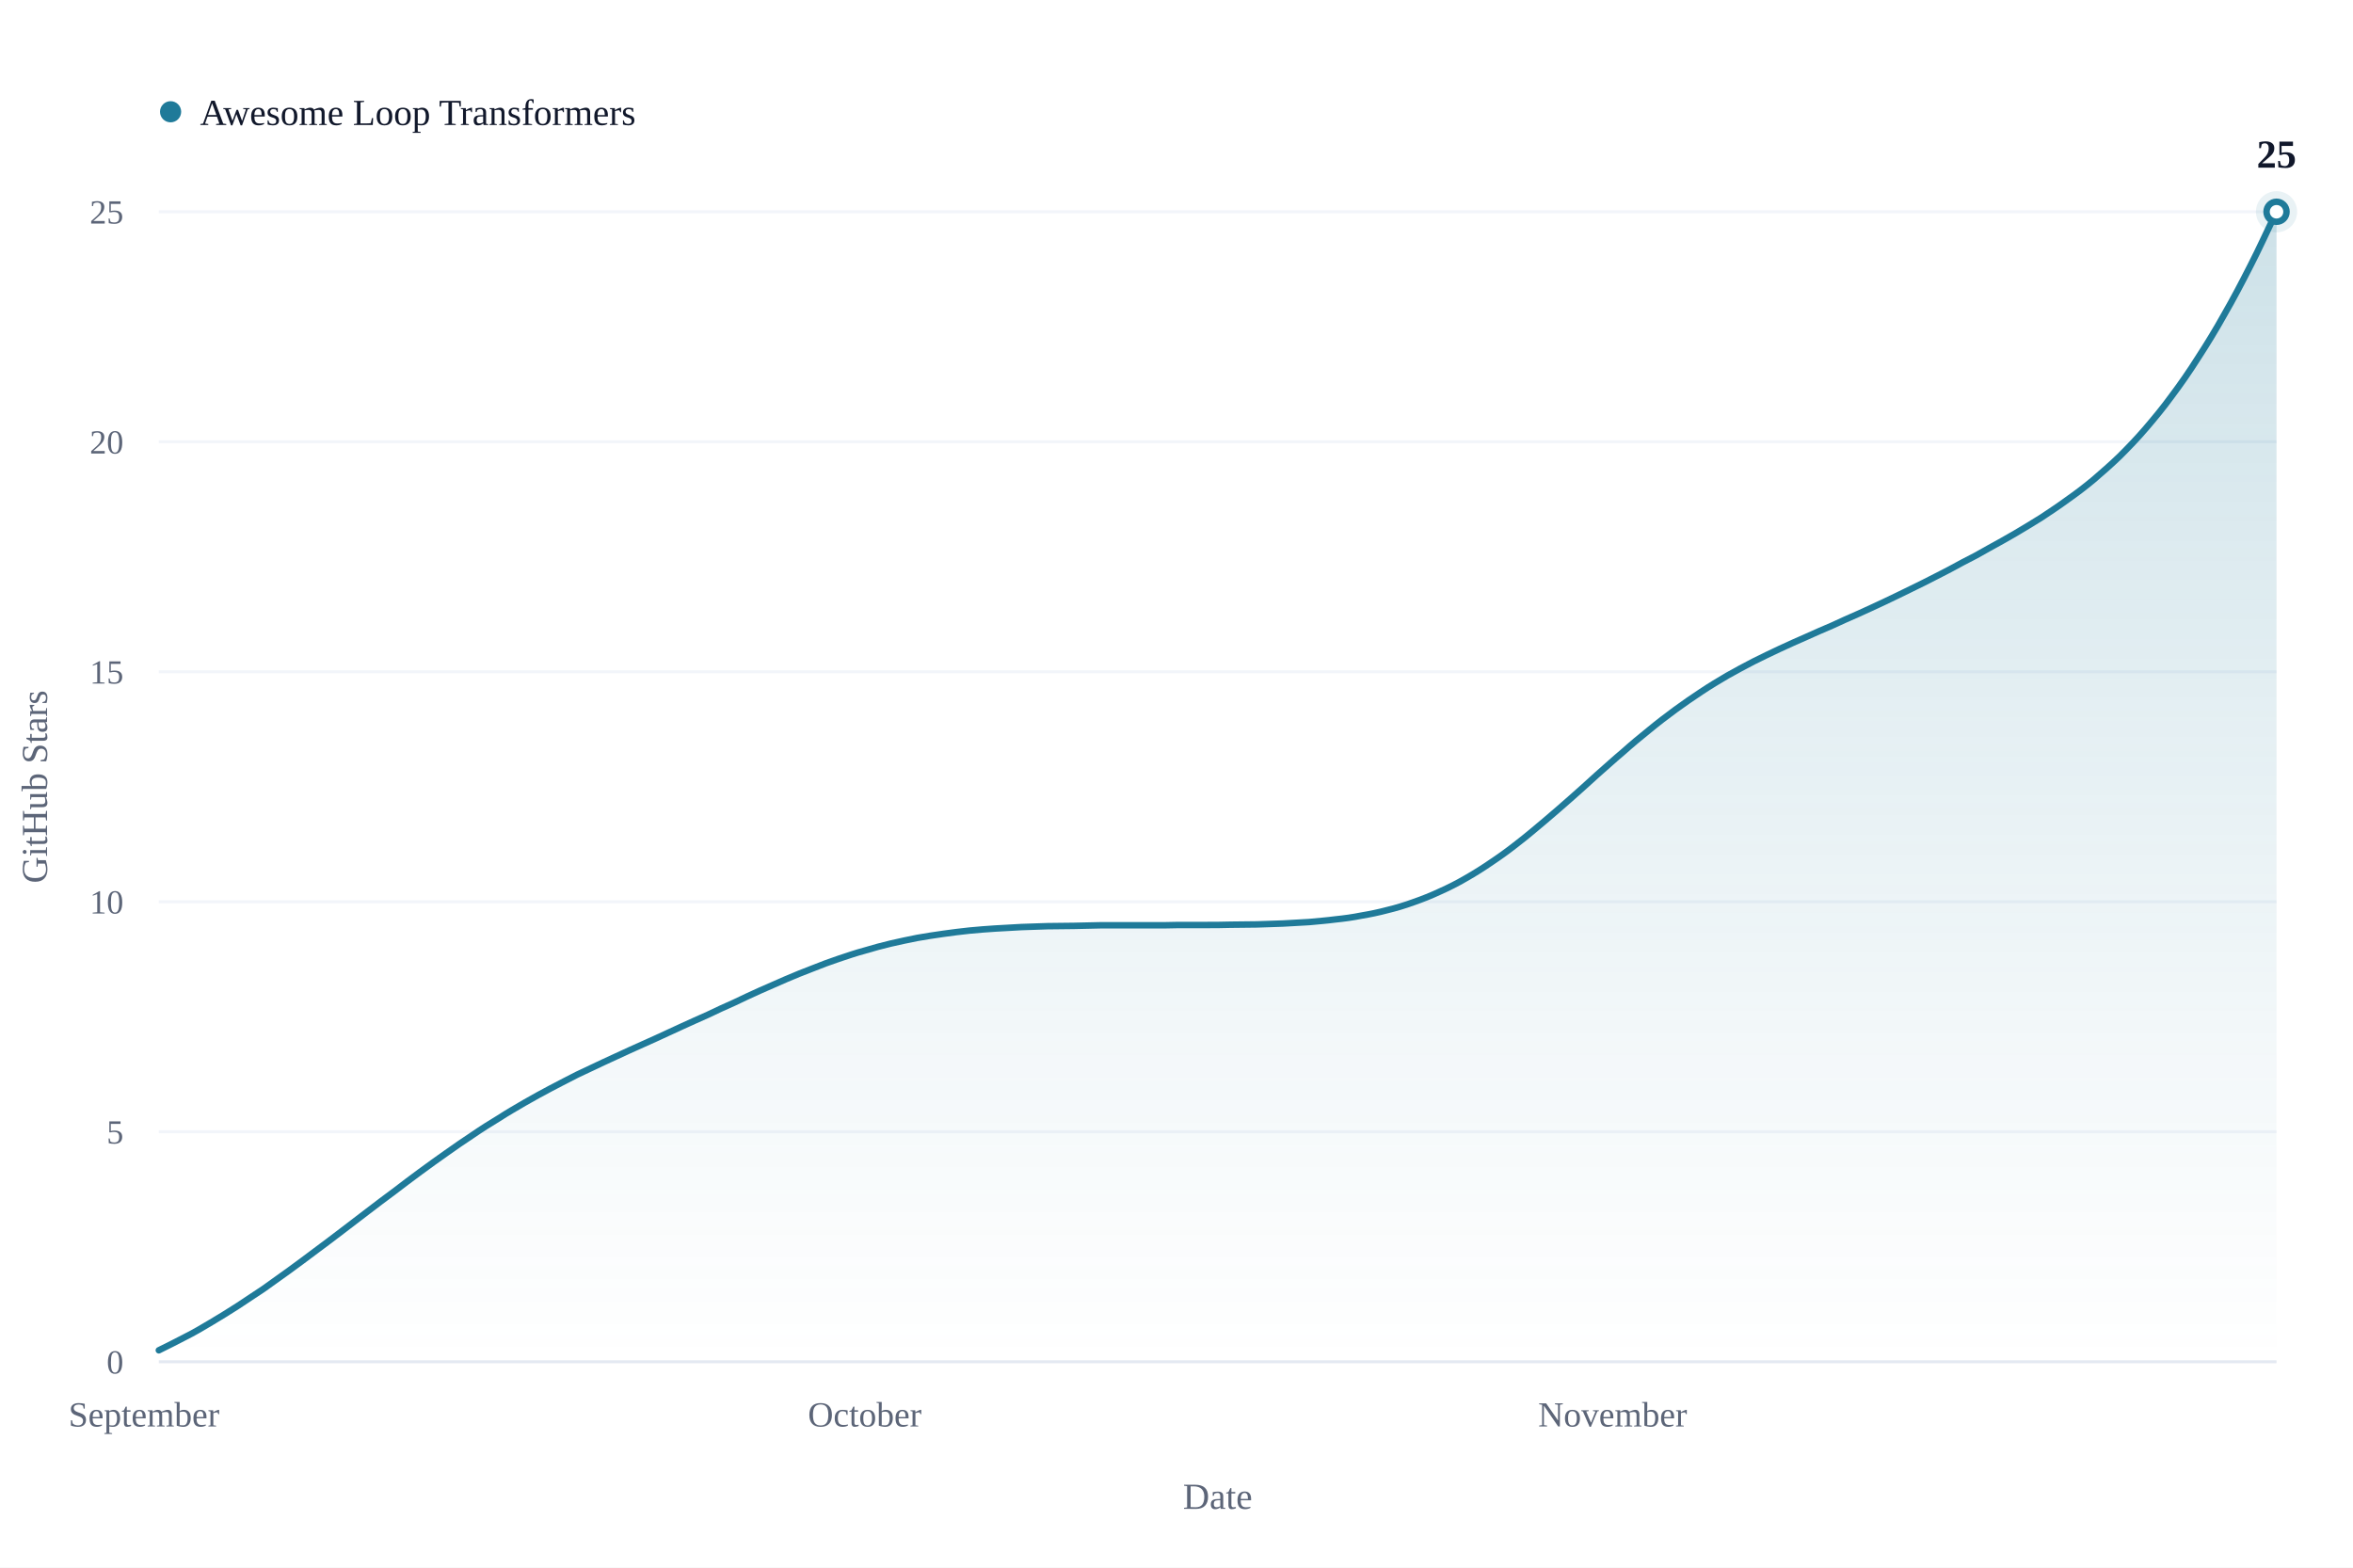
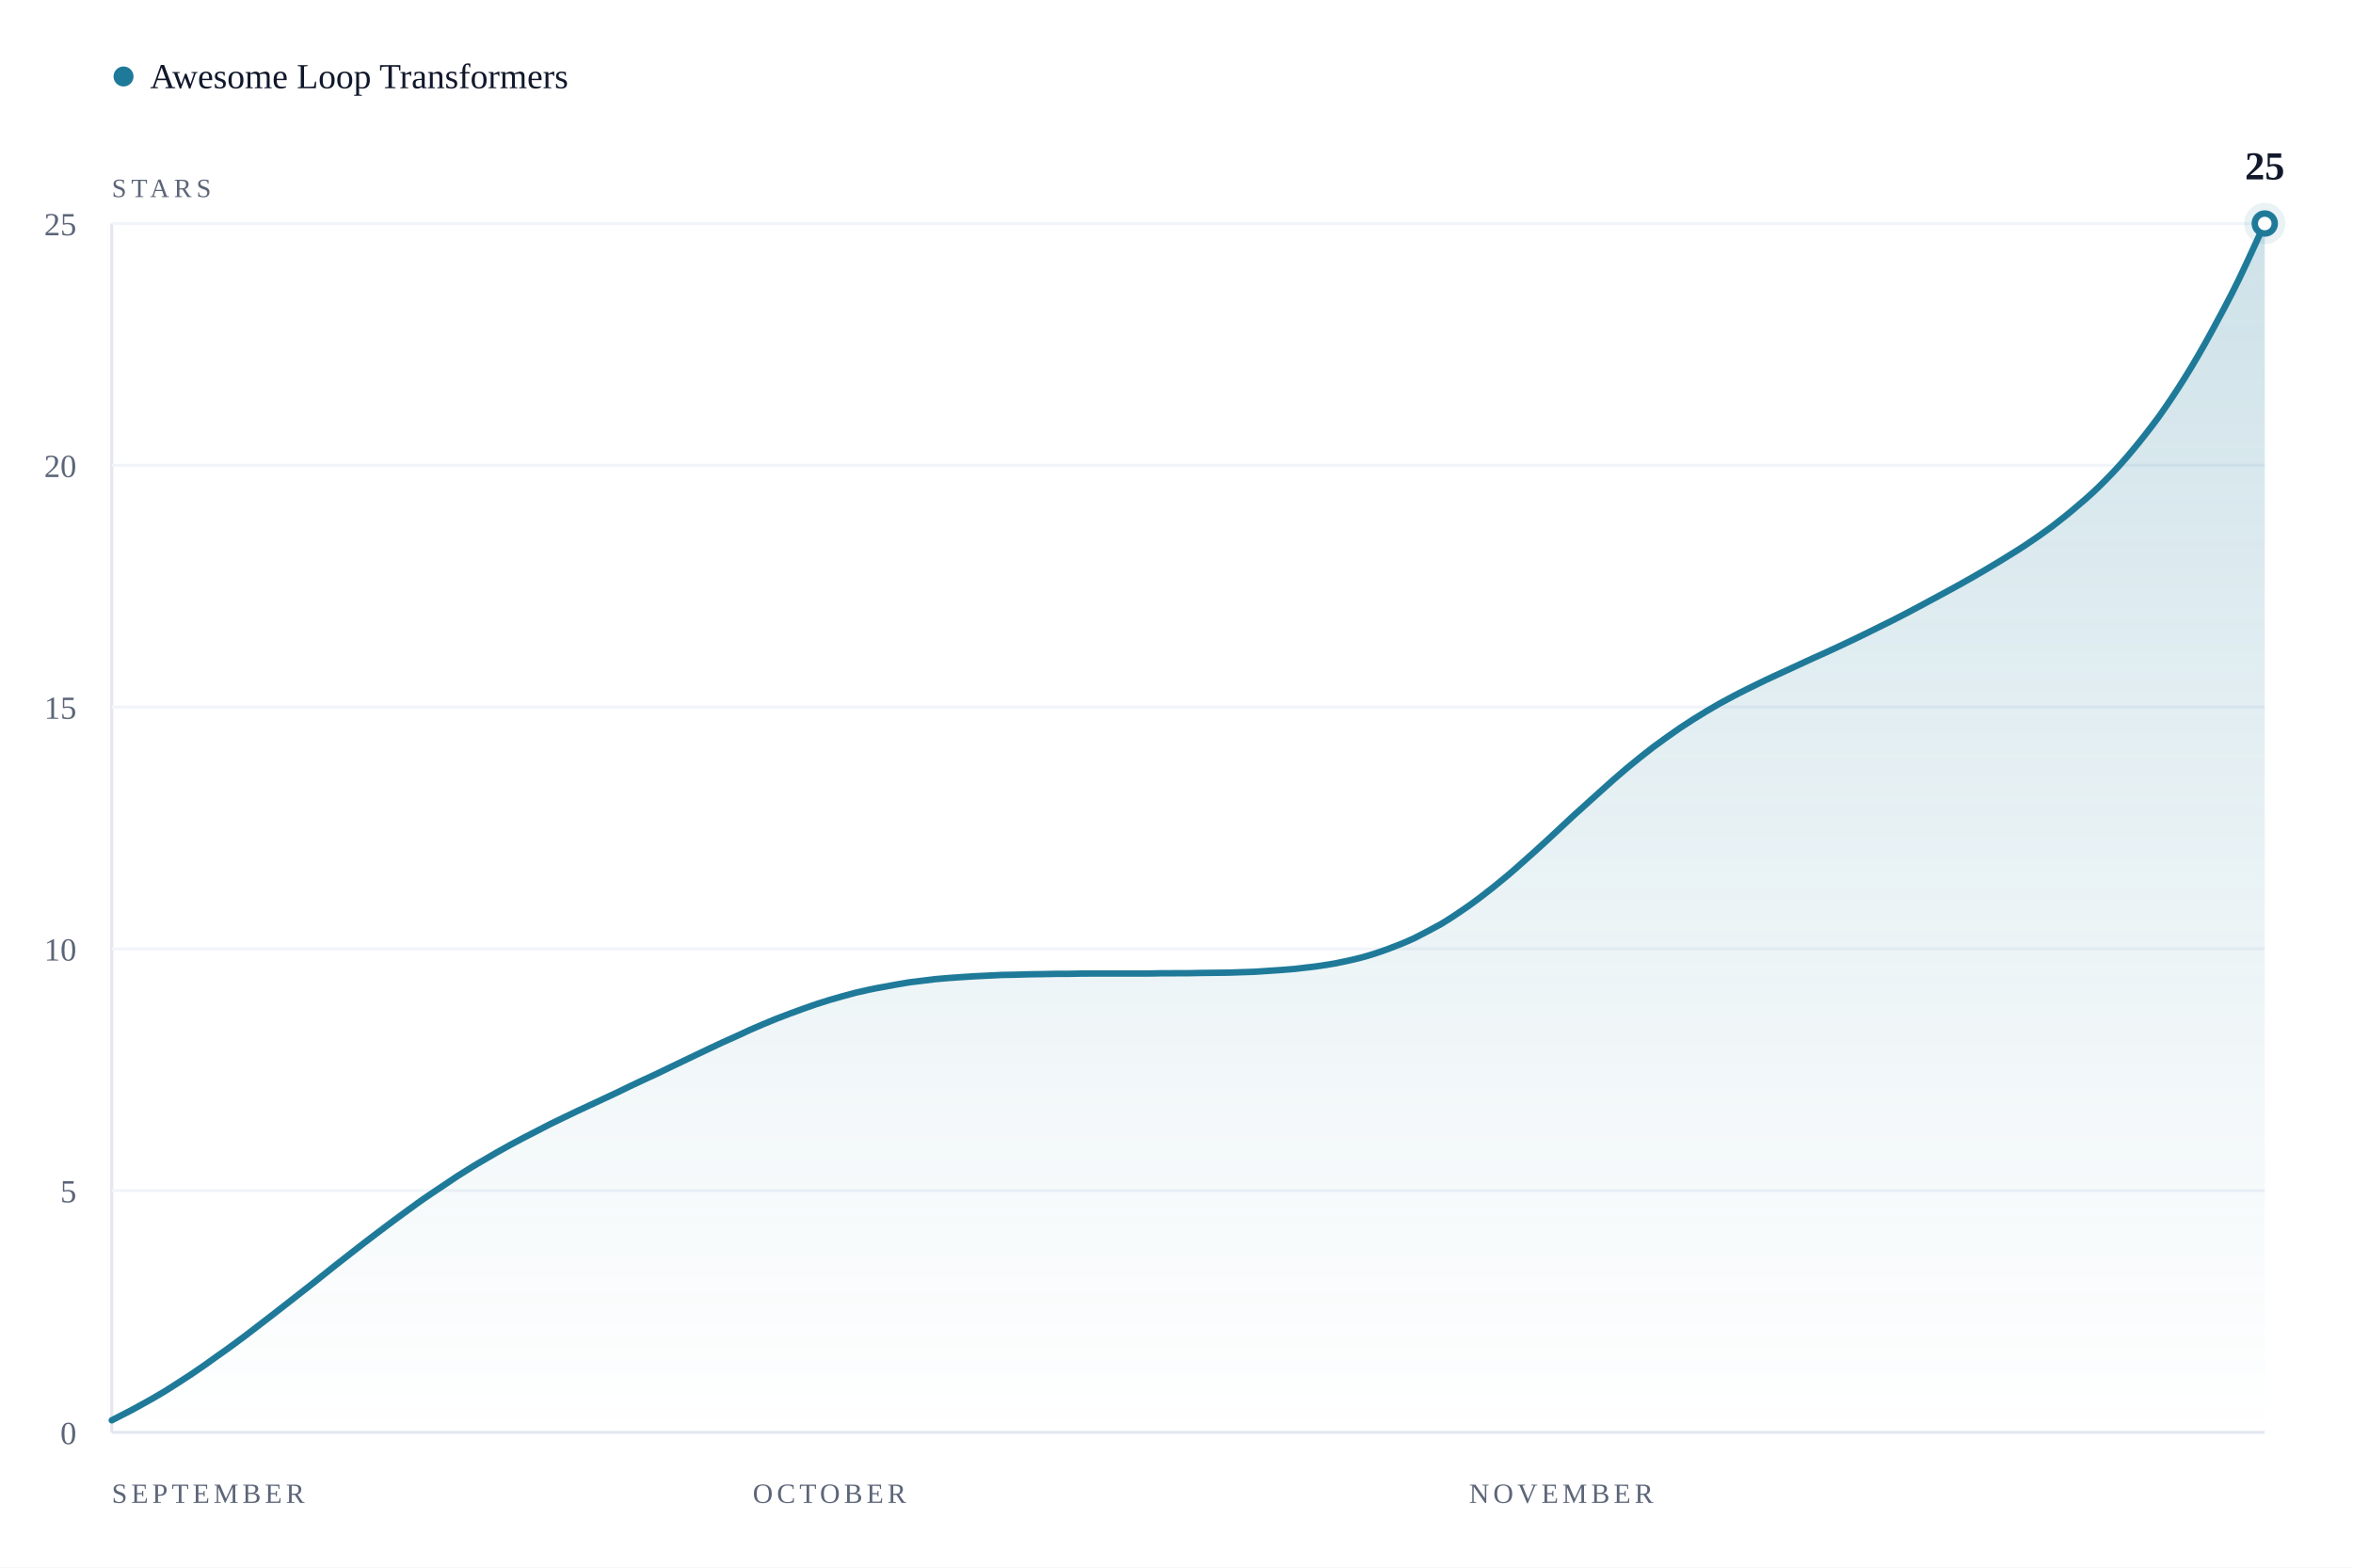
<svg xmlns="http://www.w3.org/2000/svg" width="800" height="533" viewBox="0 0 800 533" role="img" aria-label="25 stars since 2026-09-04">
  <defs>
    <linearGradient id="fill-light" x1="0" y1="0" x2="0" y2="1">
      <stop offset="0%" stop-color="#1F7A99" stop-opacity="0.22" />
      <stop offset="70%" stop-color="#1F7A99" stop-opacity="0.06" />
      <stop offset="100%" stop-color="#1F7A99" stop-opacity="0" />
    </linearGradient>
  </defs>
  <rect width="800" height="533" fill="#FFFFFF" />
-   <line x1="54" y1="463.0" x2="774" y2="463.0" stroke="#E4E9F2" stroke-width="1" />
-   <text x="42" y="467.0" text-anchor="end" font-size="11.5" fill="#5C6578">0</text>
-   <line x1="54" y1="384.8" x2="774" y2="384.8" stroke="#F2F5FA" stroke-width="1" />
-   <text x="42" y="388.8" text-anchor="end" font-size="11.5" fill="#5C6578">5</text>
-   <line x1="54" y1="306.6" x2="774" y2="306.6" stroke="#F2F5FA" stroke-width="1" />
-   <text x="42" y="310.6" text-anchor="end" font-size="11.5" fill="#5C6578">10</text>
-   <line x1="54" y1="228.4" x2="774" y2="228.4" stroke="#F2F5FA" stroke-width="1" />
-   <text x="42" y="232.4" text-anchor="end" font-size="11.5" fill="#5C6578">15</text>
-   <line x1="54" y1="150.2" x2="774" y2="150.2" stroke="#F2F5FA" stroke-width="1" />
-   <text x="42" y="154.2" text-anchor="end" font-size="11.5" fill="#5C6578">20</text>
-   <line x1="54" y1="72.0" x2="774" y2="72.0" stroke="#F2F5FA" stroke-width="1" />
-   <text x="42" y="76.0" text-anchor="end" font-size="11.5" fill="#5C6578">25</text>
-   <text x="23.3" y="485" text-anchor="start" font-size="12" fill="#5C6578">September</text>
-   <text x="294.0" y="485" text-anchor="middle" font-size="12" fill="#5C6578">October</text>
-   <text x="573.6" y="485" text-anchor="end" font-size="12" fill="#5C6578">November</text>
-   <path d="M54.0,459.1 C57.0,457.6 59.9,456.2 62.9,454.6 C65.9,453.1 68.8,451.4 71.8,449.6 C74.7,447.9 77.7,446.0 80.7,444.1 C83.6,442.2 86.6,440.2 89.6,438.2 C92.5,436.1 95.5,434.0 98.4,431.9 C101.4,429.7 104.4,427.5 107.3,425.3 C110.3,423.1 113.3,420.8 116.2,418.6 C119.2,416.3 122.1,414.1 125.1,411.8 C128.1,409.5 131.0,407.3 134.0,405.1 C137.0,402.8 139.9,400.6 142.9,398.4 C145.9,396.2 148.8,394.1 151.8,392.0 C154.7,389.9 157.7,387.9 160.7,385.9 C163.6,383.9 166.6,382.0 169.6,380.2 C172.5,378.3 175.5,376.6 178.4,374.9 C181.4,373.2 184.4,371.5 187.3,370.0 C190.3,368.4 193.3,366.9 196.2,365.4 C199.2,364.0 202.1,362.6 205.1,361.2 C208.1,359.8 211.0,358.5 214.0,357.1 C217.0,355.8 219.9,354.4 222.9,353.1 C225.9,351.7 228.8,350.4 231.8,349.0 C234.7,347.7 237.7,346.3 240.7,345.0 C243.6,343.6 246.6,342.2 249.6,340.9 C252.5,339.5 255.5,338.1 258.4,336.8 C261.4,335.5 264.4,334.2 267.3,332.9 C270.3,331.6 273.3,330.4 276.2,329.3 C279.2,328.1 282.1,327.0 285.1,326.0 C288.1,325.0 291.0,324.0 294.0,323.2 C297.0,322.3 299.9,321.5 302.9,320.8 C305.9,320.1 308.8,319.5 311.8,318.9 C314.7,318.4 317.7,317.9 320.7,317.5 C323.6,317.1 326.6,316.7 329.6,316.4 C332.5,316.1 335.5,315.9 338.4,315.7 C341.4,315.5 344.4,315.4 347.3,315.2 C350.3,315.1 353.3,315.0 356.2,314.9 C359.2,314.9 362.1,314.8 365.1,314.8 C368.1,314.7 371.0,314.7 374.0,314.6 C377.0,314.6 379.9,314.6 382.9,314.6 C385.9,314.6 388.8,314.6 391.8,314.6 C394.7,314.6 397.7,314.6 400.7,314.5 C403.6,314.5 406.6,314.5 409.6,314.5 C412.5,314.5 415.5,314.5 418.4,314.4 C421.4,314.4 424.4,314.3 427.3,314.3 C430.3,314.2 433.3,314.1 436.2,314.0 C439.2,313.8 442.1,313.7 445.1,313.5 C448.1,313.2 451.0,313.0 454.0,312.6 C457.0,312.3 459.9,311.9 462.9,311.3 C465.9,310.8 468.8,310.2 471.8,309.4 C474.7,308.7 477.7,307.8 480.7,306.7 C483.6,305.7 486.6,304.5 489.6,303.1 C492.5,301.8 495.5,300.3 498.4,298.6 C501.4,296.9 504.4,295.0 507.3,293.0 C510.3,291.0 513.3,288.8 516.2,286.5 C519.2,284.2 522.1,281.7 525.1,279.2 C528.1,276.7 531.0,274.1 534.0,271.5 C537.0,268.9 539.9,266.2 542.9,263.5 C545.9,260.9 548.8,258.2 551.8,255.7 C554.7,253.1 557.7,250.6 560.7,248.2 C563.6,245.8 566.6,243.5 569.6,241.3 C572.5,239.2 575.5,237.1 578.4,235.2 C581.4,233.2 584.4,231.4 587.3,229.7 C590.3,228.0 593.3,226.4 596.2,224.9 C599.2,223.4 602.1,222.0 605.1,220.6 C608.1,219.2 611.0,217.9 614.0,216.6 C617.0,215.2 619.9,214.0 622.9,212.7 C625.9,211.3 628.8,210.0 631.8,208.7 C634.7,207.4 637.7,206.0 640.7,204.6 C643.6,203.2 646.6,201.8 649.6,200.3 C652.5,198.9 655.5,197.4 658.4,195.9 C661.4,194.4 664.4,192.8 667.3,191.2 C670.3,189.7 673.3,188.1 676.2,186.4 C679.2,184.8 682.1,183.1 685.1,181.4 C688.1,179.6 691.0,177.9 694.0,176.0 C697.0,174.0 699.9,172.1 702.9,169.9 C705.9,167.8 708.8,165.6 711.8,163.1 C714.7,160.6 717.7,158.0 720.7,155.1 C723.6,152.2 726.6,149.1 729.6,145.6 C732.5,142.2 735.5,138.6 738.4,134.6 C741.4,130.6 744.4,126.3 747.3,121.7 C750.3,117.1 753.3,112.2 756.2,107.0 C759.2,101.8 762.1,96.3 765.1,90.4 C768.1,84.6 771.0,78.1 774.0,72.0 L774.0,463 L54.0,463 Z" fill="url(#fill-light)" />
-   <path d="M54.0,459.1 C57.0,457.6 59.9,456.2 62.9,454.6 C65.9,453.1 68.8,451.4 71.8,449.6 C74.7,447.9 77.7,446.0 80.7,444.1 C83.6,442.2 86.6,440.2 89.6,438.2 C92.5,436.1 95.5,434.0 98.4,431.9 C101.4,429.7 104.4,427.5 107.3,425.3 C110.3,423.1 113.3,420.8 116.2,418.6 C119.2,416.3 122.1,414.1 125.1,411.8 C128.1,409.5 131.0,407.3 134.0,405.1 C137.0,402.8 139.9,400.6 142.9,398.4 C145.9,396.2 148.8,394.1 151.8,392.0 C154.7,389.9 157.7,387.9 160.7,385.9 C163.6,383.9 166.6,382.0 169.6,380.2 C172.5,378.3 175.5,376.6 178.4,374.9 C181.4,373.2 184.4,371.5 187.3,370.0 C190.3,368.4 193.3,366.9 196.2,365.4 C199.2,364.0 202.1,362.6 205.1,361.2 C208.1,359.8 211.0,358.5 214.0,357.1 C217.0,355.8 219.9,354.4 222.9,353.1 C225.9,351.7 228.8,350.4 231.8,349.0 C234.7,347.7 237.7,346.3 240.7,345.0 C243.6,343.6 246.6,342.2 249.6,340.9 C252.5,339.5 255.5,338.1 258.4,336.8 C261.4,335.5 264.4,334.2 267.3,332.9 C270.3,331.6 273.3,330.4 276.2,329.3 C279.2,328.1 282.1,327.0 285.1,326.0 C288.1,325.0 291.0,324.0 294.0,323.2 C297.0,322.3 299.9,321.5 302.9,320.8 C305.9,320.1 308.8,319.5 311.8,318.9 C314.7,318.4 317.7,317.9 320.7,317.5 C323.6,317.1 326.6,316.7 329.6,316.4 C332.5,316.1 335.5,315.9 338.4,315.7 C341.4,315.5 344.4,315.4 347.3,315.2 C350.3,315.1 353.3,315.0 356.2,314.9 C359.2,314.9 362.1,314.8 365.1,314.8 C368.1,314.7 371.0,314.7 374.0,314.6 C377.0,314.6 379.9,314.6 382.9,314.6 C385.9,314.6 388.8,314.6 391.8,314.6 C394.7,314.6 397.7,314.6 400.7,314.5 C403.6,314.5 406.6,314.5 409.6,314.5 C412.5,314.5 415.5,314.5 418.4,314.4 C421.4,314.4 424.4,314.3 427.3,314.3 C430.3,314.2 433.3,314.1 436.2,314.0 C439.2,313.8 442.1,313.7 445.1,313.5 C448.1,313.2 451.0,313.0 454.0,312.6 C457.0,312.3 459.9,311.9 462.9,311.3 C465.9,310.8 468.8,310.2 471.8,309.4 C474.7,308.7 477.7,307.8 480.7,306.7 C483.6,305.7 486.6,304.5 489.6,303.1 C492.5,301.8 495.5,300.3 498.4,298.6 C501.4,296.9 504.4,295.0 507.3,293.0 C510.3,291.0 513.3,288.8 516.2,286.5 C519.2,284.2 522.1,281.7 525.1,279.2 C528.1,276.7 531.0,274.1 534.0,271.5 C537.0,268.9 539.9,266.2 542.9,263.5 C545.9,260.9 548.8,258.2 551.8,255.7 C554.7,253.1 557.7,250.6 560.7,248.2 C563.6,245.8 566.6,243.5 569.6,241.3 C572.5,239.2 575.5,237.1 578.4,235.2 C581.4,233.2 584.4,231.4 587.3,229.7 C590.3,228.0 593.3,226.4 596.2,224.9 C599.2,223.4 602.1,222.0 605.1,220.6 C608.1,219.2 611.0,217.9 614.0,216.6 C617.0,215.2 619.9,214.0 622.9,212.7 C625.9,211.3 628.8,210.0 631.8,208.7 C634.7,207.4 637.7,206.0 640.7,204.6 C643.6,203.2 646.6,201.8 649.6,200.3 C652.5,198.9 655.5,197.4 658.4,195.9 C661.4,194.4 664.4,192.8 667.3,191.2 C670.3,189.7 673.3,188.1 676.2,186.4 C679.2,184.8 682.1,183.1 685.1,181.4 C688.1,179.6 691.0,177.9 694.0,176.0 C697.0,174.0 699.9,172.1 702.9,169.9 C705.9,167.8 708.8,165.6 711.8,163.1 C714.7,160.6 717.7,158.0 720.7,155.1 C723.6,152.2 726.6,149.1 729.6,145.6 C732.5,142.2 735.5,138.6 738.4,134.6 C741.4,130.6 744.4,126.3 747.3,121.7 C750.3,117.1 753.3,112.2 756.2,107.0 C759.2,101.8 762.1,96.3 765.1,90.4 C768.1,84.6 771.0,78.1 774.0,72.0" fill="none" stroke="#1F7A99" stroke-width="2.2" stroke-linecap="round" />
-   <circle cx="774.0" cy="72.0" r="7" fill="#1F7A99" opacity="0.10" />
-   <circle cx="774.0" cy="72.0" r="3.4" fill="#FFFFFF" stroke="#1F7A99" stroke-width="2.2" />
-   <text x="774.0" y="57.0" text-anchor="middle" font-size="13.5" font-weight="700" fill="#11182B">25</text>
-   <circle cx="58" cy="38" r="3.6" fill="#1F7A99" />
-   <text x="68" y="42.5" font-size="12.5" fill="#11182B">Awesome Loop Transformers</text>
-   <text x="414.0" y="513" text-anchor="middle" font-size="12.5" fill="#5C6578">Date</text>
-   <text x="16" y="267.5" text-anchor="middle" font-size="12.5" fill="#5C6578" transform="rotate(-90 16 267.5)">GitHub Stars</text>
+   <line x1="38" y1="76" x2="38" y2="487" stroke="#E2E7F0" stroke-width="1" />
+   <line x1="38" y1="487.0" x2="770" y2="487.0" stroke="#E2E7F0" stroke-width="1" />
+   <text x="26" y="491.0" text-anchor="end" font-size="11" fill="#5C6578">0</text>
+   <line x1="38" y1="404.8" x2="770" y2="404.8" stroke="#F1F4F9" stroke-width="1" />
+   <text x="26" y="408.8" text-anchor="end" font-size="11" fill="#5C6578">5</text>
+   <line x1="38" y1="322.6" x2="770" y2="322.6" stroke="#F1F4F9" stroke-width="1" />
+   <text x="26" y="326.6" text-anchor="end" font-size="11" fill="#5C6578">10</text>
+   <line x1="38" y1="240.4" x2="770" y2="240.4" stroke="#F1F4F9" stroke-width="1" />
+   <text x="26" y="244.4" text-anchor="end" font-size="11" fill="#5C6578">15</text>
+   <line x1="38" y1="158.2" x2="770" y2="158.2" stroke="#F1F4F9" stroke-width="1" />
+   <text x="26" y="162.2" text-anchor="end" font-size="11" fill="#5C6578">20</text>
+   <line x1="38" y1="76.0" x2="770" y2="76.0" stroke="#F1F4F9" stroke-width="1" />
+   <text x="26" y="80.0" text-anchor="end" font-size="11" fill="#5C6578">25</text>
+   <text x="38.0" y="511" text-anchor="start" font-size="9.5" letter-spacing="0.14em" fill="#5C6578">SEPTEMBER</text>
+   <text x="282.0" y="511" text-anchor="middle" font-size="9.5" letter-spacing="0.14em" fill="#5C6578">OCTOBER</text>
+   <text x="562.1" y="511" text-anchor="end" font-size="9.5" letter-spacing="0.14em" fill="#5C6578">NOVEMBER</text>
+   <path d="M38.0,482.9 C41.0,481.3 44.0,479.9 47.0,478.2 C50.0,476.6 53.1,474.8 56.1,473.0 C59.1,471.1 62.1,469.2 65.1,467.2 C68.1,465.2 71.1,463.1 74.1,460.9 C77.2,458.8 80.2,456.5 83.2,454.3 C86.2,452.0 89.2,449.7 92.2,447.4 C95.2,445.1 98.2,442.7 101.3,440.3 C104.3,438.0 107.3,435.6 110.3,433.2 C113.3,430.8 116.3,428.4 119.3,426.1 C122.3,423.7 125.4,421.4 128.4,419.1 C131.4,416.8 134.4,414.6 137.4,412.4 C140.4,410.2 143.4,408.0 146.4,406.0 C149.5,403.9 152.5,401.9 155.5,399.9 C158.5,398.0 161.5,396.1 164.5,394.4 C167.5,392.6 170.5,390.9 173.6,389.2 C176.6,387.6 179.6,386.0 182.6,384.5 C185.6,382.9 188.6,381.4 191.6,380.0 C194.6,378.5 197.7,377.1 200.7,375.7 C203.7,374.3 206.7,372.9 209.7,371.5 C212.7,370.0 215.7,368.6 218.7,367.2 C221.8,365.8 224.8,364.4 227.8,362.9 C230.8,361.5 233.8,360.0 236.8,358.6 C239.8,357.2 242.8,355.7 245.9,354.3 C248.9,353.0 251.9,351.6 254.9,350.2 C257.9,348.9 260.9,347.6 263.9,346.4 C266.9,345.2 270.0,344.1 273.0,343.0 C276.0,341.9 279.0,340.9 282.0,340.0 C285.0,339.1 288.0,338.3 291.0,337.5 C294.0,336.8 297.1,336.1 300.1,335.6 C303.1,335.0 306.1,334.5 309.1,334.0 C312.1,333.6 315.1,333.3 318.1,332.9 C321.2,332.6 324.2,332.4 327.2,332.2 C330.2,332.0 333.2,331.8 336.2,331.7 C339.2,331.5 342.2,331.4 345.3,331.4 C348.3,331.3 351.3,331.2 354.3,331.2 C357.3,331.1 360.3,331.1 363.3,331.1 C366.3,331.0 369.4,331.0 372.4,331.0 C375.4,331.0 378.4,331.0 381.4,331.0 C384.4,331.0 387.4,331.0 390.4,331.0 C393.5,330.9 396.5,330.9 399.5,330.9 C402.5,330.9 405.5,330.9 408.5,330.8 C411.5,330.8 414.5,330.7 417.6,330.7 C420.6,330.6 423.6,330.5 426.6,330.4 C429.6,330.2 432.6,330.0 435.6,329.8 C438.6,329.6 441.7,329.3 444.7,328.9 C447.7,328.6 450.7,328.1 453.7,327.6 C456.7,327.0 459.7,326.4 462.7,325.6 C465.8,324.8 468.8,323.8 471.8,322.7 C474.8,321.6 477.8,320.4 480.8,319.0 C483.8,317.5 486.8,315.9 489.9,314.2 C492.9,312.4 495.9,310.4 498.9,308.3 C501.9,306.2 504.9,303.9 507.9,301.5 C510.9,299.1 514.0,296.5 517.0,293.8 C520.0,291.2 523.0,288.4 526.0,285.7 C529.0,282.9 532.0,280.1 535.0,277.3 C538.0,274.6 541.1,271.8 544.1,269.1 C547.1,266.4 550.1,263.7 553.1,261.2 C556.1,258.7 559.1,256.3 562.1,254.0 C565.2,251.7 568.2,249.6 571.2,247.5 C574.2,245.5 577.2,243.6 580.2,241.8 C583.2,240.0 586.2,238.3 589.3,236.7 C592.3,235.1 595.3,233.7 598.3,232.2 C601.3,230.7 604.3,229.4 607.3,228.0 C610.3,226.6 613.4,225.2 616.4,223.8 C619.4,222.5 622.4,221.1 625.4,219.7 C628.4,218.3 631.4,216.9 634.4,215.4 C637.5,213.9 640.5,212.4 643.5,210.9 C646.5,209.4 649.5,207.8 652.5,206.2 C655.5,204.6 658.5,203.0 661.6,201.3 C664.6,199.7 667.6,198.0 670.6,196.3 C673.6,194.6 676.6,192.8 679.6,191.0 C682.6,189.1 685.7,187.3 688.7,185.3 C691.7,183.3 694.7,181.2 697.7,179.0 C700.7,176.7 703.7,174.3 706.7,171.7 C709.8,169.1 712.8,166.4 715.8,163.3 C718.8,160.3 721.8,157.0 724.8,153.4 C727.8,149.8 730.8,146.0 733.9,141.8 C736.9,137.6 739.9,133.1 742.9,128.3 C745.9,123.5 748.9,118.3 751.9,112.8 C754.9,107.3 758.0,101.5 761.0,95.4 C764.0,89.2 767.0,82.5 770.0,76.0 L770.0,487 L38.0,487 Z" fill="url(#fill-light)" />
+   <path d="M38.0,482.9 C41.0,481.3 44.0,479.9 47.0,478.2 C50.0,476.6 53.1,474.8 56.1,473.0 C59.1,471.1 62.1,469.2 65.1,467.2 C68.1,465.2 71.1,463.1 74.1,460.9 C77.2,458.8 80.2,456.5 83.2,454.3 C86.2,452.0 89.2,449.7 92.2,447.4 C95.2,445.1 98.2,442.7 101.3,440.3 C104.3,438.0 107.3,435.6 110.3,433.2 C113.3,430.8 116.3,428.4 119.3,426.1 C122.3,423.7 125.4,421.4 128.4,419.1 C131.4,416.8 134.4,414.6 137.4,412.4 C140.4,410.2 143.4,408.0 146.4,406.0 C149.5,403.9 152.5,401.9 155.5,399.9 C158.5,398.0 161.5,396.1 164.5,394.4 C167.5,392.6 170.5,390.9 173.6,389.2 C176.6,387.6 179.6,386.0 182.6,384.5 C185.6,382.9 188.6,381.4 191.6,380.0 C194.6,378.5 197.7,377.1 200.7,375.7 C203.7,374.3 206.7,372.9 209.7,371.5 C212.7,370.0 215.7,368.6 218.7,367.2 C221.8,365.8 224.8,364.4 227.8,362.9 C230.8,361.5 233.8,360.0 236.8,358.6 C239.8,357.2 242.8,355.7 245.9,354.3 C248.9,353.0 251.9,351.6 254.9,350.2 C257.9,348.9 260.9,347.6 263.9,346.4 C266.9,345.2 270.0,344.1 273.0,343.0 C276.0,341.9 279.0,340.9 282.0,340.0 C285.0,339.1 288.0,338.3 291.0,337.5 C294.0,336.8 297.1,336.1 300.1,335.6 C303.1,335.0 306.1,334.5 309.1,334.0 C312.1,333.6 315.1,333.3 318.1,332.9 C321.2,332.6 324.2,332.4 327.2,332.2 C330.2,332.0 333.2,331.8 336.2,331.7 C339.2,331.5 342.2,331.4 345.3,331.4 C348.3,331.3 351.3,331.2 354.3,331.2 C357.3,331.1 360.3,331.1 363.3,331.1 C366.3,331.0 369.4,331.0 372.4,331.0 C375.4,331.0 378.4,331.0 381.4,331.0 C384.4,331.0 387.4,331.0 390.4,331.0 C393.5,330.9 396.5,330.9 399.5,330.9 C402.5,330.9 405.5,330.9 408.5,330.8 C411.5,330.8 414.5,330.7 417.6,330.7 C420.6,330.6 423.6,330.5 426.6,330.4 C429.6,330.2 432.6,330.0 435.6,329.8 C438.6,329.6 441.7,329.3 444.7,328.9 C447.7,328.6 450.7,328.1 453.7,327.6 C456.7,327.0 459.7,326.4 462.7,325.6 C465.8,324.8 468.8,323.8 471.8,322.7 C474.8,321.6 477.8,320.4 480.8,319.0 C483.8,317.5 486.8,315.9 489.9,314.2 C492.9,312.4 495.9,310.4 498.9,308.3 C501.9,306.2 504.9,303.9 507.9,301.5 C510.9,299.1 514.0,296.5 517.0,293.8 C520.0,291.2 523.0,288.4 526.0,285.7 C529.0,282.9 532.0,280.1 535.0,277.3 C538.0,274.6 541.1,271.8 544.1,269.1 C547.1,266.4 550.1,263.7 553.1,261.2 C556.1,258.7 559.1,256.3 562.1,254.0 C565.2,251.7 568.2,249.6 571.2,247.5 C574.2,245.5 577.2,243.6 580.2,241.8 C583.2,240.0 586.2,238.3 589.3,236.7 C592.3,235.1 595.3,233.7 598.3,232.2 C601.3,230.7 604.3,229.4 607.3,228.0 C610.3,226.6 613.4,225.2 616.4,223.8 C619.4,222.5 622.4,221.1 625.4,219.7 C628.4,218.3 631.4,216.9 634.4,215.4 C637.5,213.9 640.5,212.4 643.5,210.9 C646.5,209.4 649.5,207.8 652.5,206.2 C655.5,204.6 658.5,203.0 661.6,201.3 C664.6,199.7 667.6,198.0 670.6,196.3 C673.6,194.6 676.6,192.8 679.6,191.0 C682.6,189.1 685.7,187.3 688.7,185.3 C691.7,183.3 694.7,181.2 697.7,179.0 C700.7,176.7 703.7,174.3 706.7,171.7 C709.8,169.1 712.8,166.4 715.8,163.3 C718.8,160.3 721.8,157.0 724.8,153.4 C727.8,149.8 730.8,146.0 733.9,141.8 C736.9,137.6 739.9,133.1 742.9,128.3 C745.9,123.5 748.9,118.3 751.9,112.8 C754.9,107.3 758.0,101.5 761.0,95.4 C764.0,89.2 767.0,82.5 770.0,76.0" fill="none" stroke="#1F7A99" stroke-width="2.2" stroke-linecap="round" />
+   <circle cx="770.0" cy="76.0" r="7" fill="#1F7A99" opacity="0.10" />
+   <circle cx="770.0" cy="76.0" r="3.4" fill="#FFFFFF" stroke="#1F7A99" stroke-width="2.2" />
+   <text x="770.0" y="61.0" text-anchor="middle" font-size="13.5" font-weight="700" fill="#11182B">25</text>
+   <circle cx="42" cy="26" r="3.4" fill="#1F7A99" />
+   <text x="51" y="30" font-size="12" fill="#11182B">Awesome Loop Transformers</text>
+   <text x="38" y="67" font-size="9" letter-spacing="0.18em" fill="#5C6578">STARS</text>
</svg>
